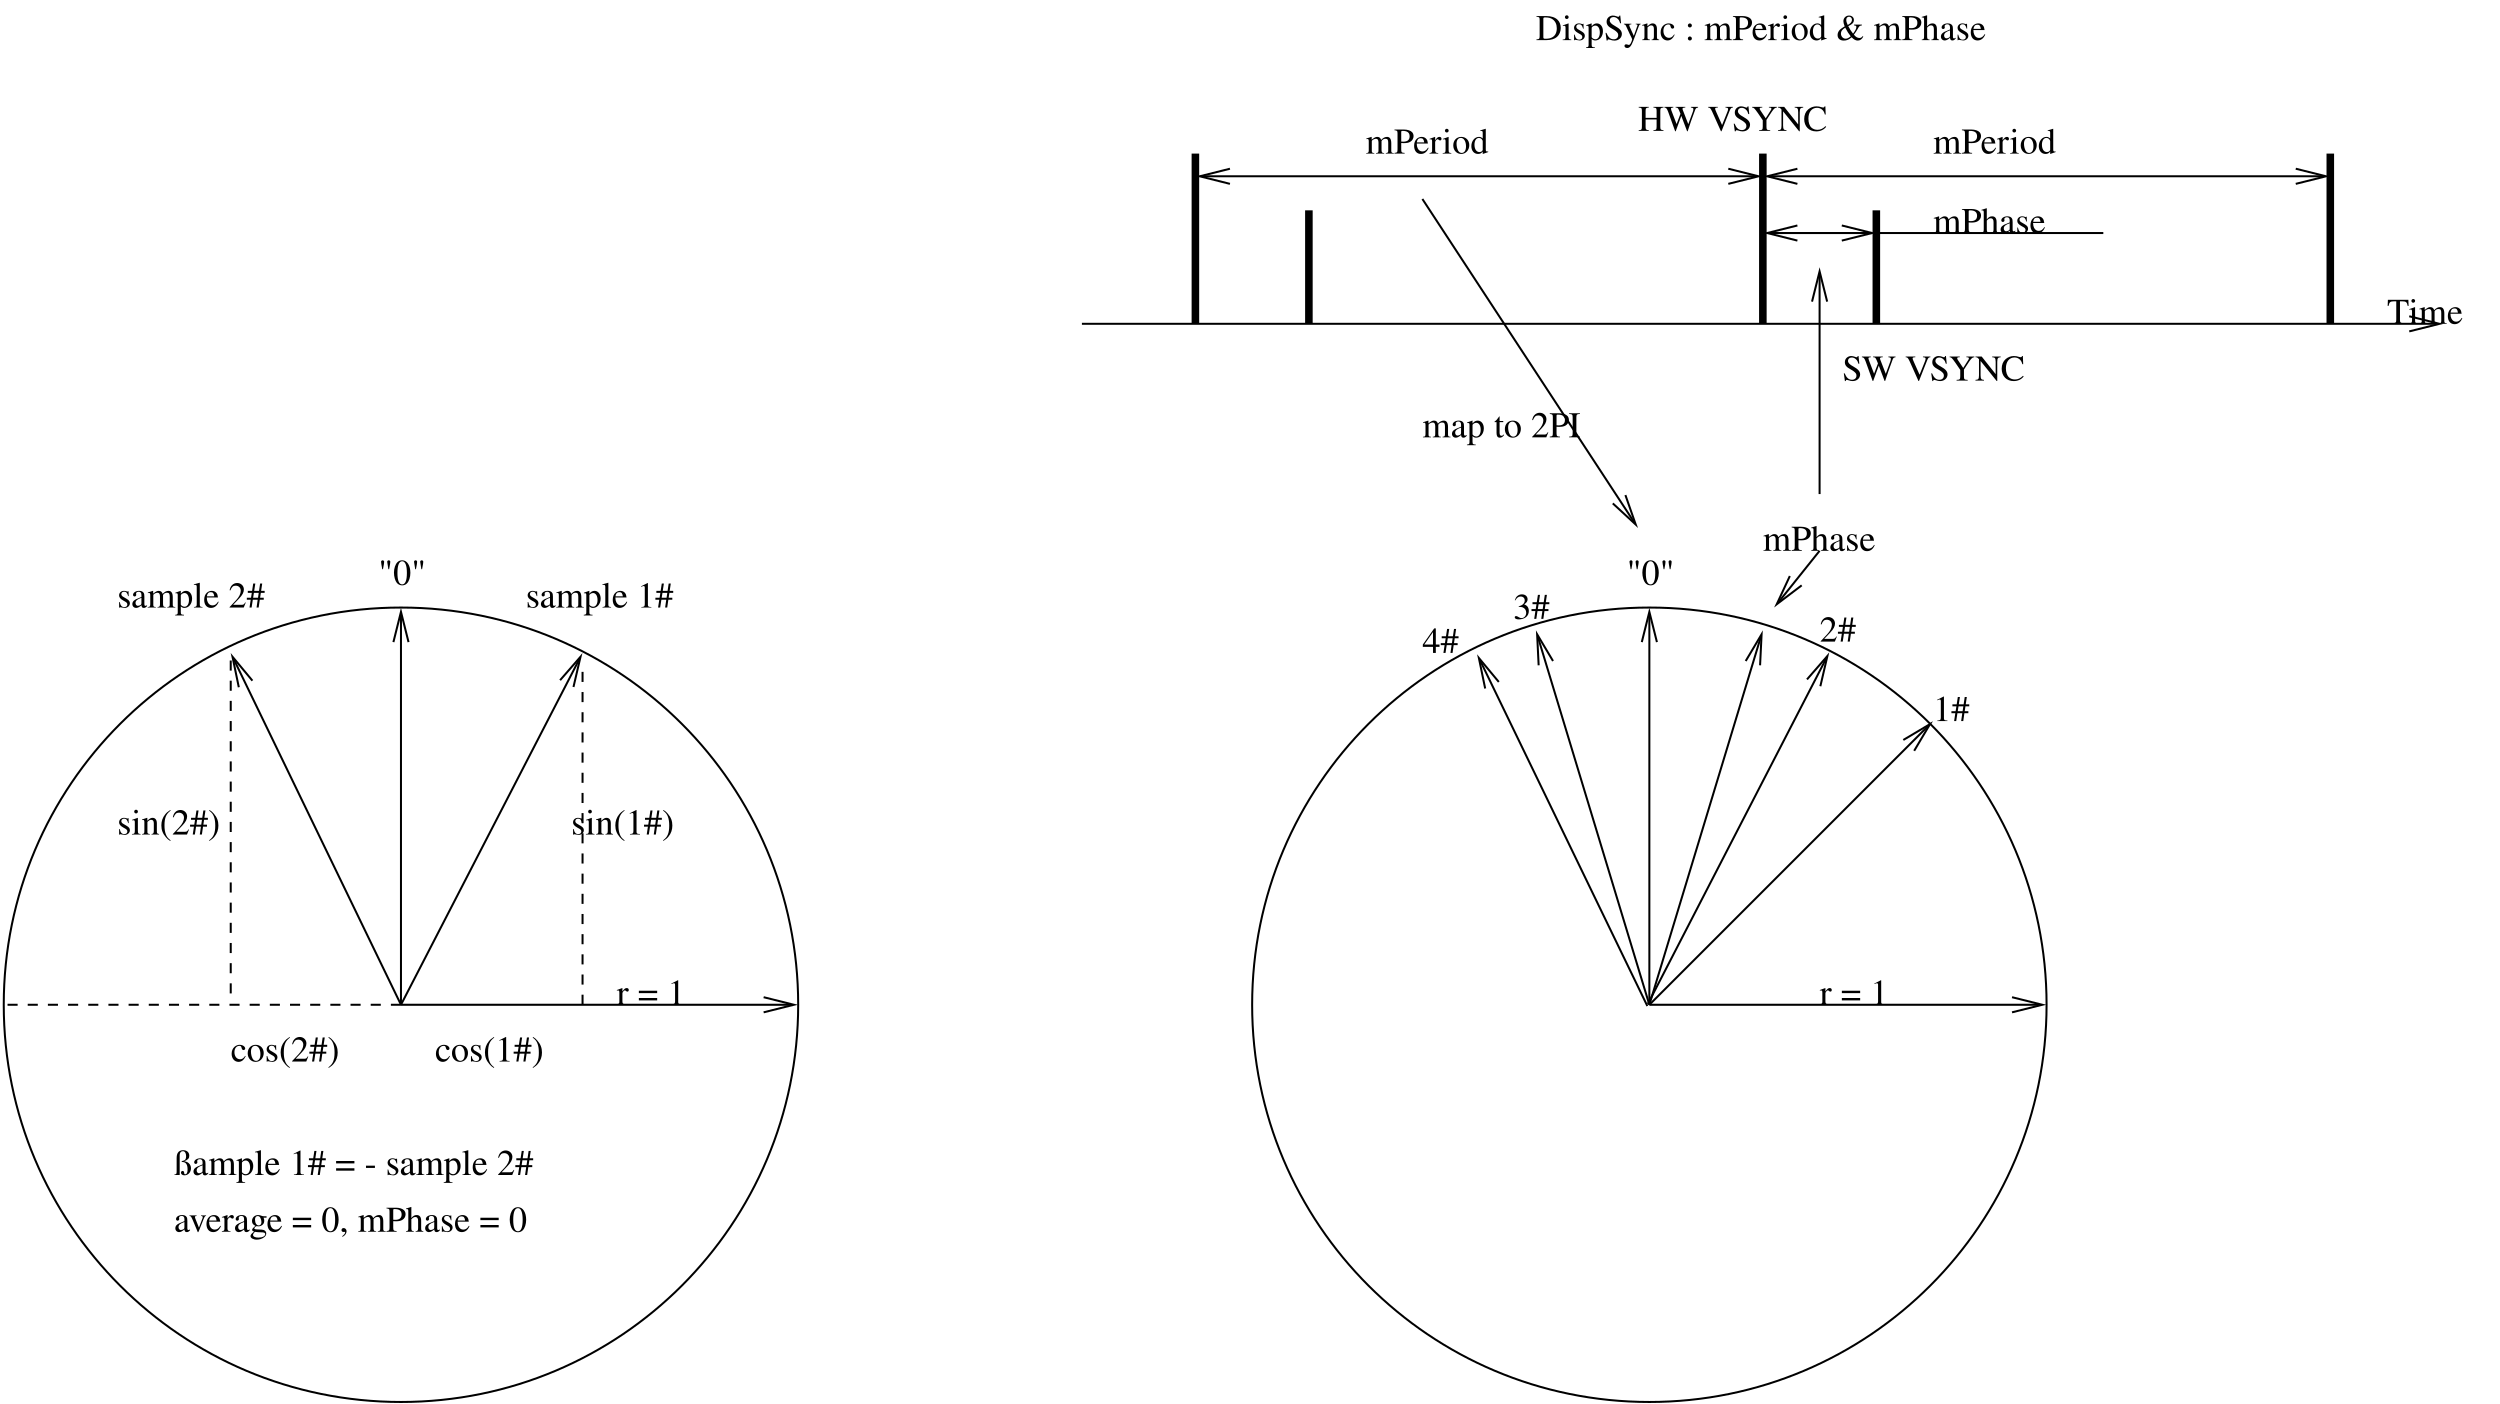
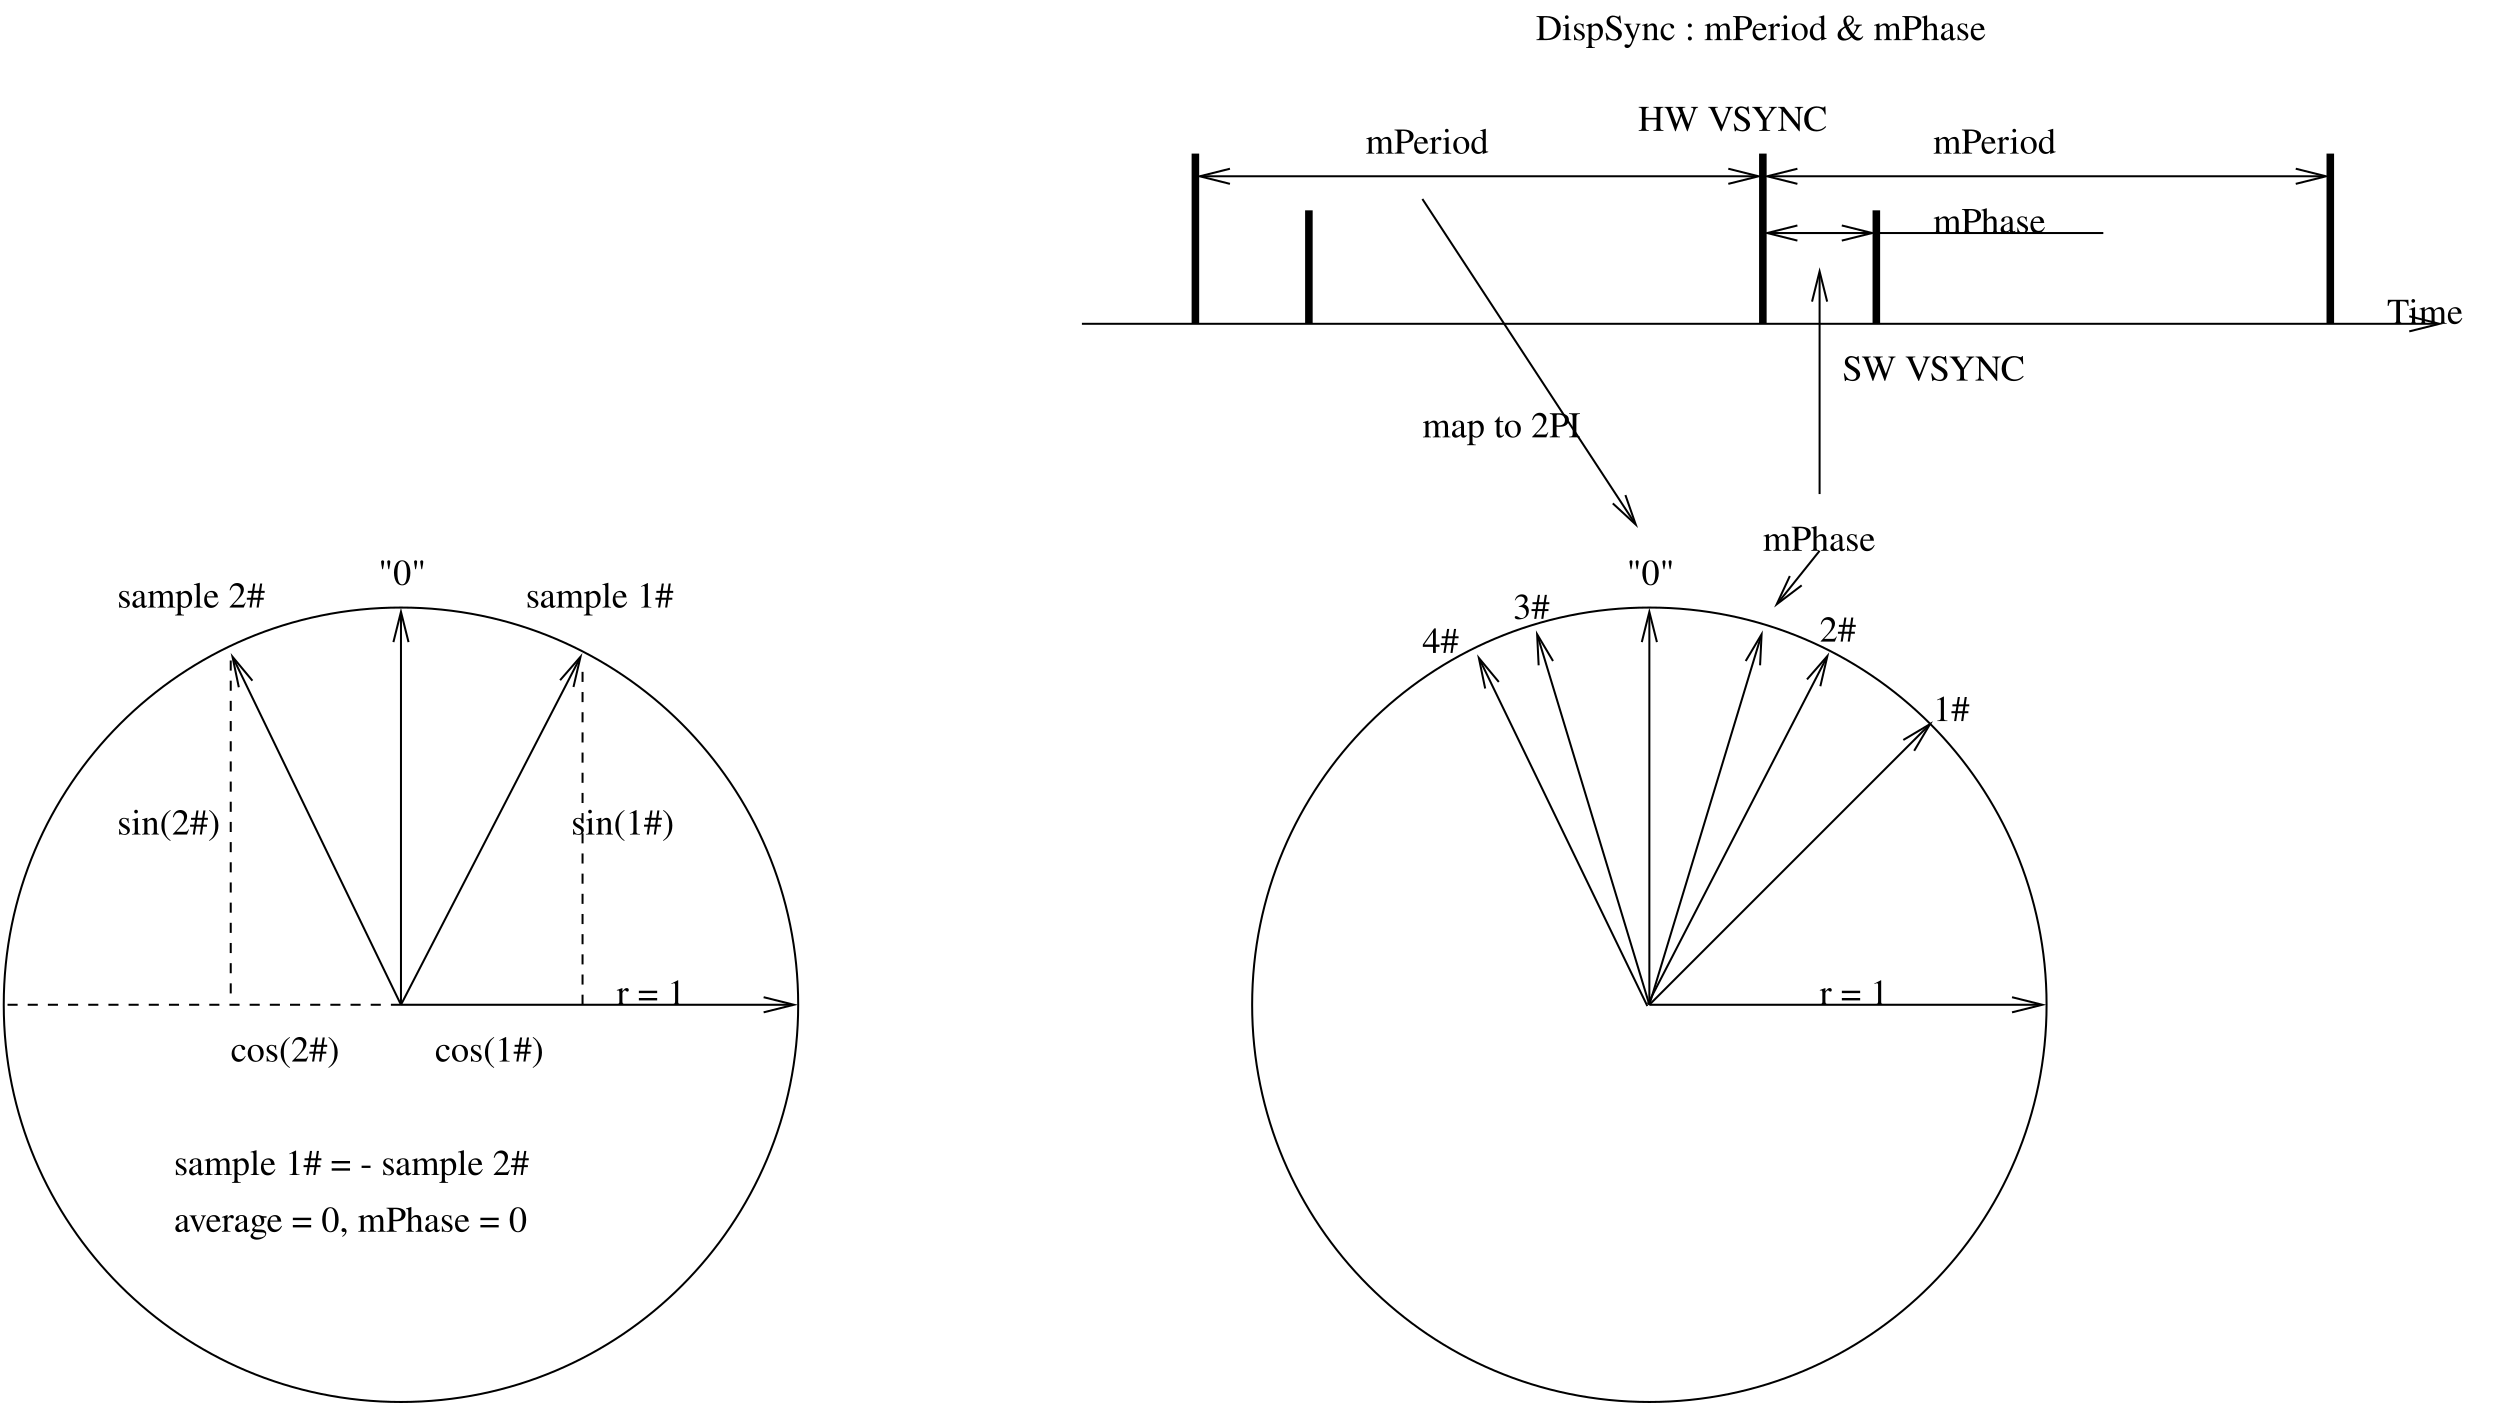
<svg xmlns="http://www.w3.org/2000/svg" width="625pt" height="351pt" viewBox="4488 -384 9907 5567">
  <g fill="none">
    <circle cx="11025" cy="3600" r="1575" stroke="#000000" stroke-width="8px" />
    <defs>
      <clipPath id="cp0">
        <path clip-rule="evenodd" d="M 4488,-384 H 14395 V 5183 H 4488 z   M 12463,3570 12583,3600 12463,3630 12607,3607 12607,3593z" />
      </clipPath>
    </defs>
    <polyline points=" 11025,3600 12600,3600" clip-path="url(#cp0)" stroke="#000000" stroke-width="8px" />
    <polyline points=" 12463,3570 12583,3600 12463,3630" stroke="#000000" stroke-width="8px" stroke-miterlimit="8" />
    <defs>
      <clipPath id="cp1">
        <path clip-rule="evenodd" d="M 4488,-384 H 14395 V 5183 H 4488 z   M 10995,2162 11025,2042 11055,2162 11032,2018 11018,2018z" />
      </clipPath>
    </defs>
    <polyline points=" 11025,3600 11025,2025" clip-path="url(#cp1)" stroke="#000000" stroke-width="8px" />
    <polyline points=" 10995,2162 11025,2042 11055,2162" stroke="#000000" stroke-width="8px" stroke-miterlimit="8" />
    <text xml:space="preserve" x="10935" y="1935" fill="#000000" font-family="Times" font-style="normal" font-weight="normal" font-size="144" text-anchor="start">"0"</text>
    <text xml:space="preserve" x="11700" y="3600" fill="#000000" font-family="Times" font-style="normal" font-weight="normal" font-size="144" text-anchor="start">r = 1</text>
    <circle cx="6075" cy="3600" r="1575" stroke="#000000" stroke-width="8px" />
    <defs>
      <clipPath id="cp2">
        <path clip-rule="evenodd" d="M 4488,-384 H 14395 V 5183 H 4488 z   M 6706,2313 6787,2220 6759,2340 6804,2202 6792,2196z" />
      </clipPath>
    </defs>
    <polyline points=" 6075,3600 6795,2205" clip-path="url(#cp2)" stroke="#000000" stroke-width="8px" />
    <polyline points=" 6706,2313 6787,2220 6759,2340" stroke="#000000" stroke-width="8px" stroke-miterlimit="8" />
    <defs>
      <clipPath id="cp3">
        <path clip-rule="evenodd" d="M 4488,-384 H 14395 V 5183 H 4488 z   M 5432,2341 5407,2220 5486,2315 5403,2196 5391,2202z" />
      </clipPath>
    </defs>
    <polyline points=" 6075,3600 5400,2205" clip-path="url(#cp3)" stroke="#000000" stroke-width="8px" />
    <polyline points=" 5432,2341 5407,2220 5486,2315" stroke="#000000" stroke-width="8px" stroke-miterlimit="8" />
    <polyline points=" 5400,3555 5400,2205" stroke="#000000" stroke-width="8px" stroke-dasharray="40 40" />
    <polyline points=" 6075,3600 4500,3600" stroke="#000000" stroke-width="8px" stroke-dasharray="40 40" />
    <defs>
      <clipPath id="cp4">
        <path clip-rule="evenodd" d="M 4488,-384 H 14395 V 5183 H 4488 z   M 6045,2162 6075,2042 6105,2162 6082,2018 6068,2018z" />
      </clipPath>
    </defs>
    <polyline points=" 6075,3600 6075,2025" clip-path="url(#cp4)" stroke="#000000" stroke-width="8px" />
    <polyline points=" 6045,2162 6075,2042 6105,2162" stroke="#000000" stroke-width="8px" stroke-miterlimit="8" />
    <polyline points=" 6795,3600 6795,2250" stroke="#000000" stroke-width="8px" stroke-dasharray="40 40" />
    <defs>
      <clipPath id="cp5">
        <path clip-rule="evenodd" d="M 4488,-384 H 14395 V 5183 H 4488 z   M 7513,3570 7633,3600 7513,3630 7657,3607 7657,3593z" />
      </clipPath>
    </defs>
    <polyline points=" 6075,3600 7650,3600" clip-path="url(#cp5)" stroke="#000000" stroke-width="8px" />
    <polyline points=" 7513,3570 7633,3600 7513,3630" stroke="#000000" stroke-width="8px" stroke-miterlimit="8" />
    <defs>
      <clipPath id="cp6">
        <path clip-rule="evenodd" d="M 4488,-384 H 14395 V 5183 H 4488 z   M 11650,2310 11731,2217 11703,2337 11748,2199 11736,2193z" />
      </clipPath>
    </defs>
    <polyline points=" 11019,3597 11739,2202" clip-path="url(#cp6)" stroke="#000000" stroke-width="8px" />
    <polyline points=" 11650,2310 11731,2217 11703,2337" stroke="#000000" stroke-width="8px" stroke-miterlimit="8" />
    <defs>
      <clipPath id="cp7">
        <path clip-rule="evenodd" d="M 4488,-384 H 14395 V 5183 H 4488 z   M 10374,2346 10349,2225 10428,2320 10345,2201 10333,2207z" />
      </clipPath>
    </defs>
    <polyline points=" 11017,3605 10342,2210" clip-path="url(#cp7)" stroke="#000000" stroke-width="8px" />
    <polyline points=" 10374,2346 10349,2225 10428,2320" stroke="#000000" stroke-width="8px" stroke-miterlimit="8" />
    <defs>
      <clipPath id="cp8">
        <path clip-rule="evenodd" d="M 4488,-384 H 14395 V 5183 H 4488 z   M 12032,2550 12138,2487 12075,2593 12160,2475 12150,2465z" />
      </clipPath>
    </defs>
    <polyline points=" 11025,3600 12150,2475" clip-path="url(#cp8)" stroke="#000000" stroke-width="8px" />
    <polyline points=" 12032,2550 12138,2487 12075,2593" stroke="#000000" stroke-width="8px" stroke-miterlimit="8" />
    <defs>
      <clipPath id="cp9">
        <path clip-rule="evenodd" d="M 4488,-384 H 14395 V 5183 H 4488 z   M 10586,2254 10580,2131 10643,2237 10580,2107 10567,2110z" />
      </clipPath>
    </defs>
    <polyline points=" 11025,3600 10575,2115" clip-path="url(#cp9)" stroke="#000000" stroke-width="8px" />
    <polyline points=" 10586,2254 10580,2131 10643,2237" stroke="#000000" stroke-width="8px" stroke-miterlimit="8" />
    <defs>
      <clipPath id="cp10">
        <path clip-rule="evenodd" d="M 4488,-384 H 14395 V 5183 H 4488 z   M 11407,2237 11470,2131 11464,2254 11483,2110 11470,2107z" />
      </clipPath>
    </defs>
    <polyline points=" 11025,3600 11475,2115" clip-path="url(#cp10)" stroke="#000000" stroke-width="8px" />
    <polyline points=" 11407,2237 11470,2131 11464,2254" stroke="#000000" stroke-width="8px" stroke-miterlimit="8" />
    <defs>
      <clipPath id="cp11">
        <path clip-rule="evenodd" d="M 4488,-384 H 14395 V 5183 H 4488 z   M 11629,1937 11530,2012 11582,1900 11511,2026 11521,2034z" />
      </clipPath>
    </defs>
    <polyline points=" 11700,1800 11520,2025" clip-path="url(#cp11)" stroke="#000000" stroke-width="8px" />
    <polyline points=" 11629,1937 11530,2012 11582,1900" stroke="#000000" stroke-width="8px" stroke-miterlimit="8" />
    <defs>
      <clipPath id="cp12">
        <path clip-rule="evenodd" d="M 4488,-384 H 14395 V 5183 H 4488 z   M 14038,870 14158,900 14038,930 14182,907 14182,893z" />
      </clipPath>
    </defs>
    <polyline points=" 8775,900 14175,900" clip-path="url(#cp12)" stroke="#000000" stroke-width="8px" />
    <polyline points=" 14038,870 14158,900 14038,930" stroke="#000000" stroke-width="8px" stroke-miterlimit="8" />
    <polyline points=" 11475,900 11475,225" stroke="#000000" stroke-width="30px" />
    <polyline points=" 9225,900 9225,225" stroke="#000000" stroke-width="30px" />
    <polyline points=" 13725,900 13725,225" stroke="#000000" stroke-width="30px" />
    <polyline points=" 11925,900 11925,450" stroke="#000000" stroke-width="30px" />
    <defs>
      <clipPath id="cp13">
        <path clip-rule="evenodd" d="M 4488,-384 H 14395 V 5183 H 4488 z   M 13588,285 13708,315 13588,345 13732,322 13732,308z   M 11612,345 11492,315 11612,285 11468,308 11468,322z" />
      </clipPath>
    </defs>
    <polyline points=" 11475,315 13725,315" clip-path="url(#cp13)" stroke="#000000" stroke-width="8px" />
    <polyline points=" 13588,285 13708,315 13588,345" stroke="#000000" stroke-width="8px" stroke-miterlimit="8" />
    <polyline points=" 11612,345 11492,315 11612,285" stroke="#000000" stroke-width="8px" stroke-miterlimit="8" />
    <defs>
      <clipPath id="cp14">
        <path clip-rule="evenodd" d="M 4488,-384 H 14395 V 5183 H 4488 z   M 11788,510 11908,540 11788,570 11932,547 11932,533z   M 11612,570 11492,540 11612,510 11468,533 11468,547z" />
      </clipPath>
    </defs>
    <polyline points=" 11475,540 11925,540" clip-path="url(#cp14)" stroke="#000000" stroke-width="8px" />
    <polyline points=" 11788,510 11908,540 11788,570" stroke="#000000" stroke-width="8px" stroke-miterlimit="8" />
    <polyline points=" 11612,570 11492,540 11612,510" stroke="#000000" stroke-width="8px" stroke-miterlimit="8" />
    <polyline points=" 11925,540 12825,540" stroke="#000000" stroke-width="8px" />
    <defs>
      <clipPath id="cp15">
        <path clip-rule="evenodd" d="M 4488,-384 H 14395 V 5183 H 4488 z   M 11670,812 11700,692 11730,812 11707,668 11693,668z   M 11612,570 11492,540 11612,510 11468,533 11468,547z" />
      </clipPath>
    </defs>
    <polyline points=" 11700,1575 11700,675" clip-path="url(#cp15)" stroke="#000000" stroke-width="8px" />
    <polyline points=" 11670,812 11700,692 11730,812" stroke="#000000" stroke-width="8px" stroke-miterlimit="8" />
    <defs>
      <clipPath id="cp16">
        <path clip-rule="evenodd" d="M 4488,-384 H 14395 V 5183 H 4488 z   M 10930,1579 10971,1696 10880,1612 10978,1719 10989,1712z   M 11612,570 11492,540 11612,510 11468,533 11468,547z" />
      </clipPath>
    </defs>
    <polyline points=" 10125,405 10980,1710" clip-path="url(#cp16)" stroke="#000000" stroke-width="8px" />
    <polyline points=" 10930,1579 10971,1696 10880,1612" stroke="#000000" stroke-width="8px" stroke-miterlimit="8" />
    <polyline points=" 9675,900 9675,450" stroke="#000000" stroke-width="30px" />
    <defs>
      <clipPath id="cp17">
        <path clip-rule="evenodd" d="M 4488,-384 H 14395 V 5183 H 4488 z   M 11338,285 11458,315 11338,345 11482,322 11482,308z   M 9362,345 9242,315 9362,285 9218,308 9218,322z" />
      </clipPath>
    </defs>
    <polyline points=" 9225,315 11475,315" clip-path="url(#cp17)" stroke="#000000" stroke-width="8px" />
    <polyline points=" 11338,285 11458,315 11338,345" stroke="#000000" stroke-width="8px" stroke-miterlimit="8" />
    <polyline points=" 9362,345 9242,315 9362,285" stroke="#000000" stroke-width="8px" stroke-miterlimit="8" />
-     <text xml:space="preserve" x="4950" y="2025" fill="#000000" font-family="Times" font-style="normal" font-weight="normal" font-size="144" text-anchor="start">sample 2#</text>
    <text xml:space="preserve" x="6750" y="2925" fill="#000000" font-family="Times" font-style="normal" font-weight="normal" font-size="144" text-anchor="start">sin(1#)</text>
    <text xml:space="preserve" x="4950" y="2925" fill="#000000" font-family="Times" font-style="normal" font-weight="normal" font-size="144" text-anchor="start">sin(2#)</text>
    <text xml:space="preserve" x="5400" y="3825" fill="#000000" font-family="Times" font-style="normal" font-weight="normal" font-size="144" text-anchor="start">cos(2#)</text>
    <text xml:space="preserve" x="6210" y="3825" fill="#000000" font-family="Times" font-style="normal" font-weight="normal" font-size="144" text-anchor="start">cos(1#)</text>
    <text xml:space="preserve" x="6570" y="2025" fill="#000000" font-family="Times" font-style="normal" font-weight="normal" font-size="144" text-anchor="start">sample 1#</text>
    <text xml:space="preserve" x="5985" y="1935" fill="#000000" font-family="Times" font-style="normal" font-weight="normal" font-size="144" text-anchor="start">"0"</text>
    <text xml:space="preserve" x="6930" y="3600" fill="#000000" font-family="Times" font-style="normal" font-weight="normal" font-size="144" text-anchor="start">r = 1</text>
-     <text xml:space="preserve" x="5175" y="4275" fill="#000000" font-family="Times" font-style="normal" font-weight="normal" font-size="144" text-anchor="start">ßample 1# = - sample 2#</text>
    <text xml:space="preserve" x="5175" y="4500" fill="#000000" font-family="Times" font-style="normal" font-weight="normal" font-size="144" text-anchor="start">average = 0, mPhase = 0</text>
    <text xml:space="preserve" x="12150" y="2475" fill="#000000" font-family="Times" font-style="normal" font-weight="normal" font-size="144" text-anchor="start">1#</text>
    <text xml:space="preserve" x="11700" y="2160" fill="#000000" font-family="Times" font-style="normal" font-weight="normal" font-size="144" text-anchor="start">2#</text>
    <text xml:space="preserve" x="10485" y="2070" fill="#000000" font-family="Times" font-style="normal" font-weight="normal" font-size="144" text-anchor="start">3#</text>
    <text xml:space="preserve" x="10125" y="2205" fill="#000000" font-family="Times" font-style="normal" font-weight="normal" font-size="144" text-anchor="start">4#</text>
    <text xml:space="preserve" x="11475" y="1800" fill="#000000" font-family="Times" font-style="normal" font-weight="normal" font-size="144" text-anchor="start">mPhase</text>
    <text xml:space="preserve" x="12150" y="225" fill="#000000" font-family="Times" font-style="normal" font-weight="normal" font-size="144" text-anchor="start">mPeriod</text>
    <text xml:space="preserve" x="12150" y="540" fill="#000000" font-family="Times" font-style="normal" font-weight="normal" font-size="144" text-anchor="start">mPhase</text>
    <text xml:space="preserve" x="9900" y="225" fill="#000000" font-family="Times" font-style="normal" font-weight="normal" font-size="144" text-anchor="start">mPeriod</text>
    <text xml:space="preserve" x="13950" y="900" fill="#000000" font-family="Times" font-style="normal" font-weight="normal" font-size="144" text-anchor="start">Time</text>
    <text xml:space="preserve" x="10980" y="135" fill="#000000" font-family="Times" font-style="normal" font-weight="normal" font-size="144" text-anchor="start">HW VSYNC</text>
    <text xml:space="preserve" x="11790" y="1125" fill="#000000" font-family="Times" font-style="normal" font-weight="normal" font-size="144" text-anchor="start">SW VSYNC</text>
    <text xml:space="preserve" x="10575" y="-225" fill="#000000" font-family="Times" font-style="normal" font-weight="normal" font-size="144" text-anchor="start">DispSync : mPeriod &amp; mPhase</text>
    <text xml:space="preserve" x="10125" y="1350" fill="#000000" font-family="Times" font-style="normal" font-weight="normal" font-size="144" text-anchor="start">map to 2PI</text>
+     <text xml:space="preserve" x="4950" y="2025" fill="#000000" font-family="Times" font-style="normal" font-weight="normal" font-size="144" text-anchor="start">sample 2#</text>
+     <text xml:space="preserve" x="5175" y="4275" fill="#000000" font-family="Times" font-style="normal" font-weight="normal" font-size="144" text-anchor="start">sample 1# = - sample 2#</text>
  </g>
</svg>
